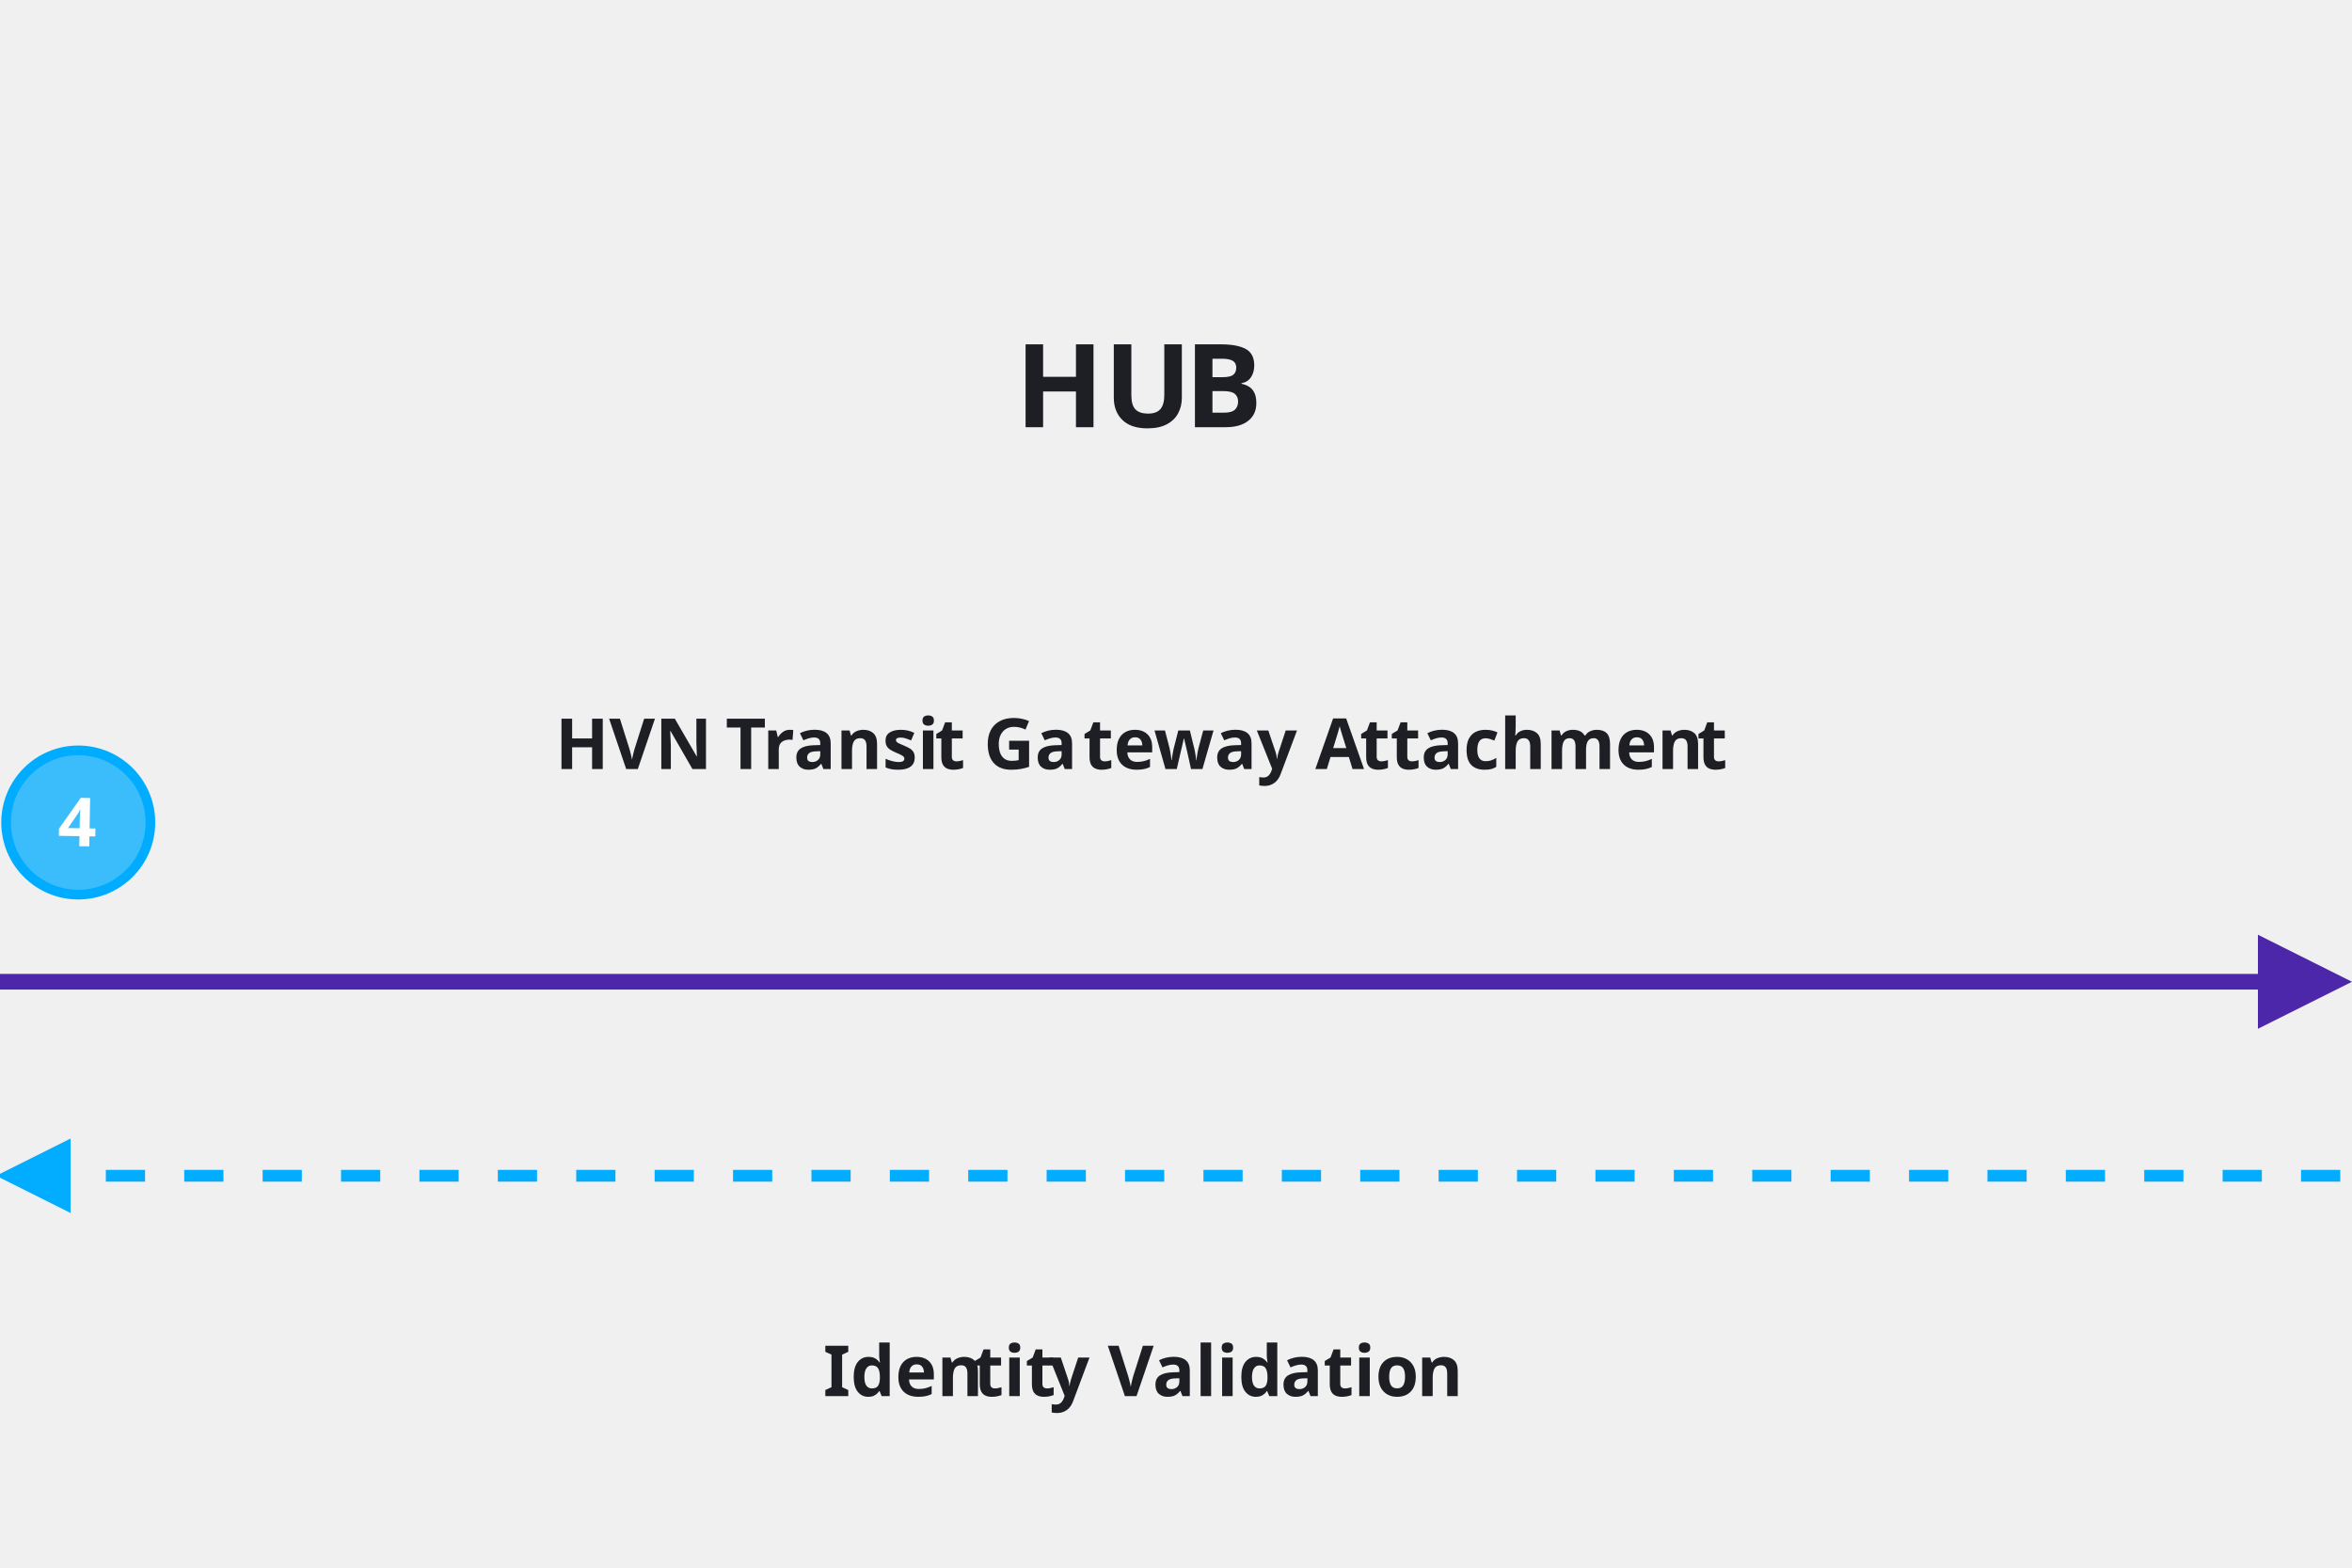
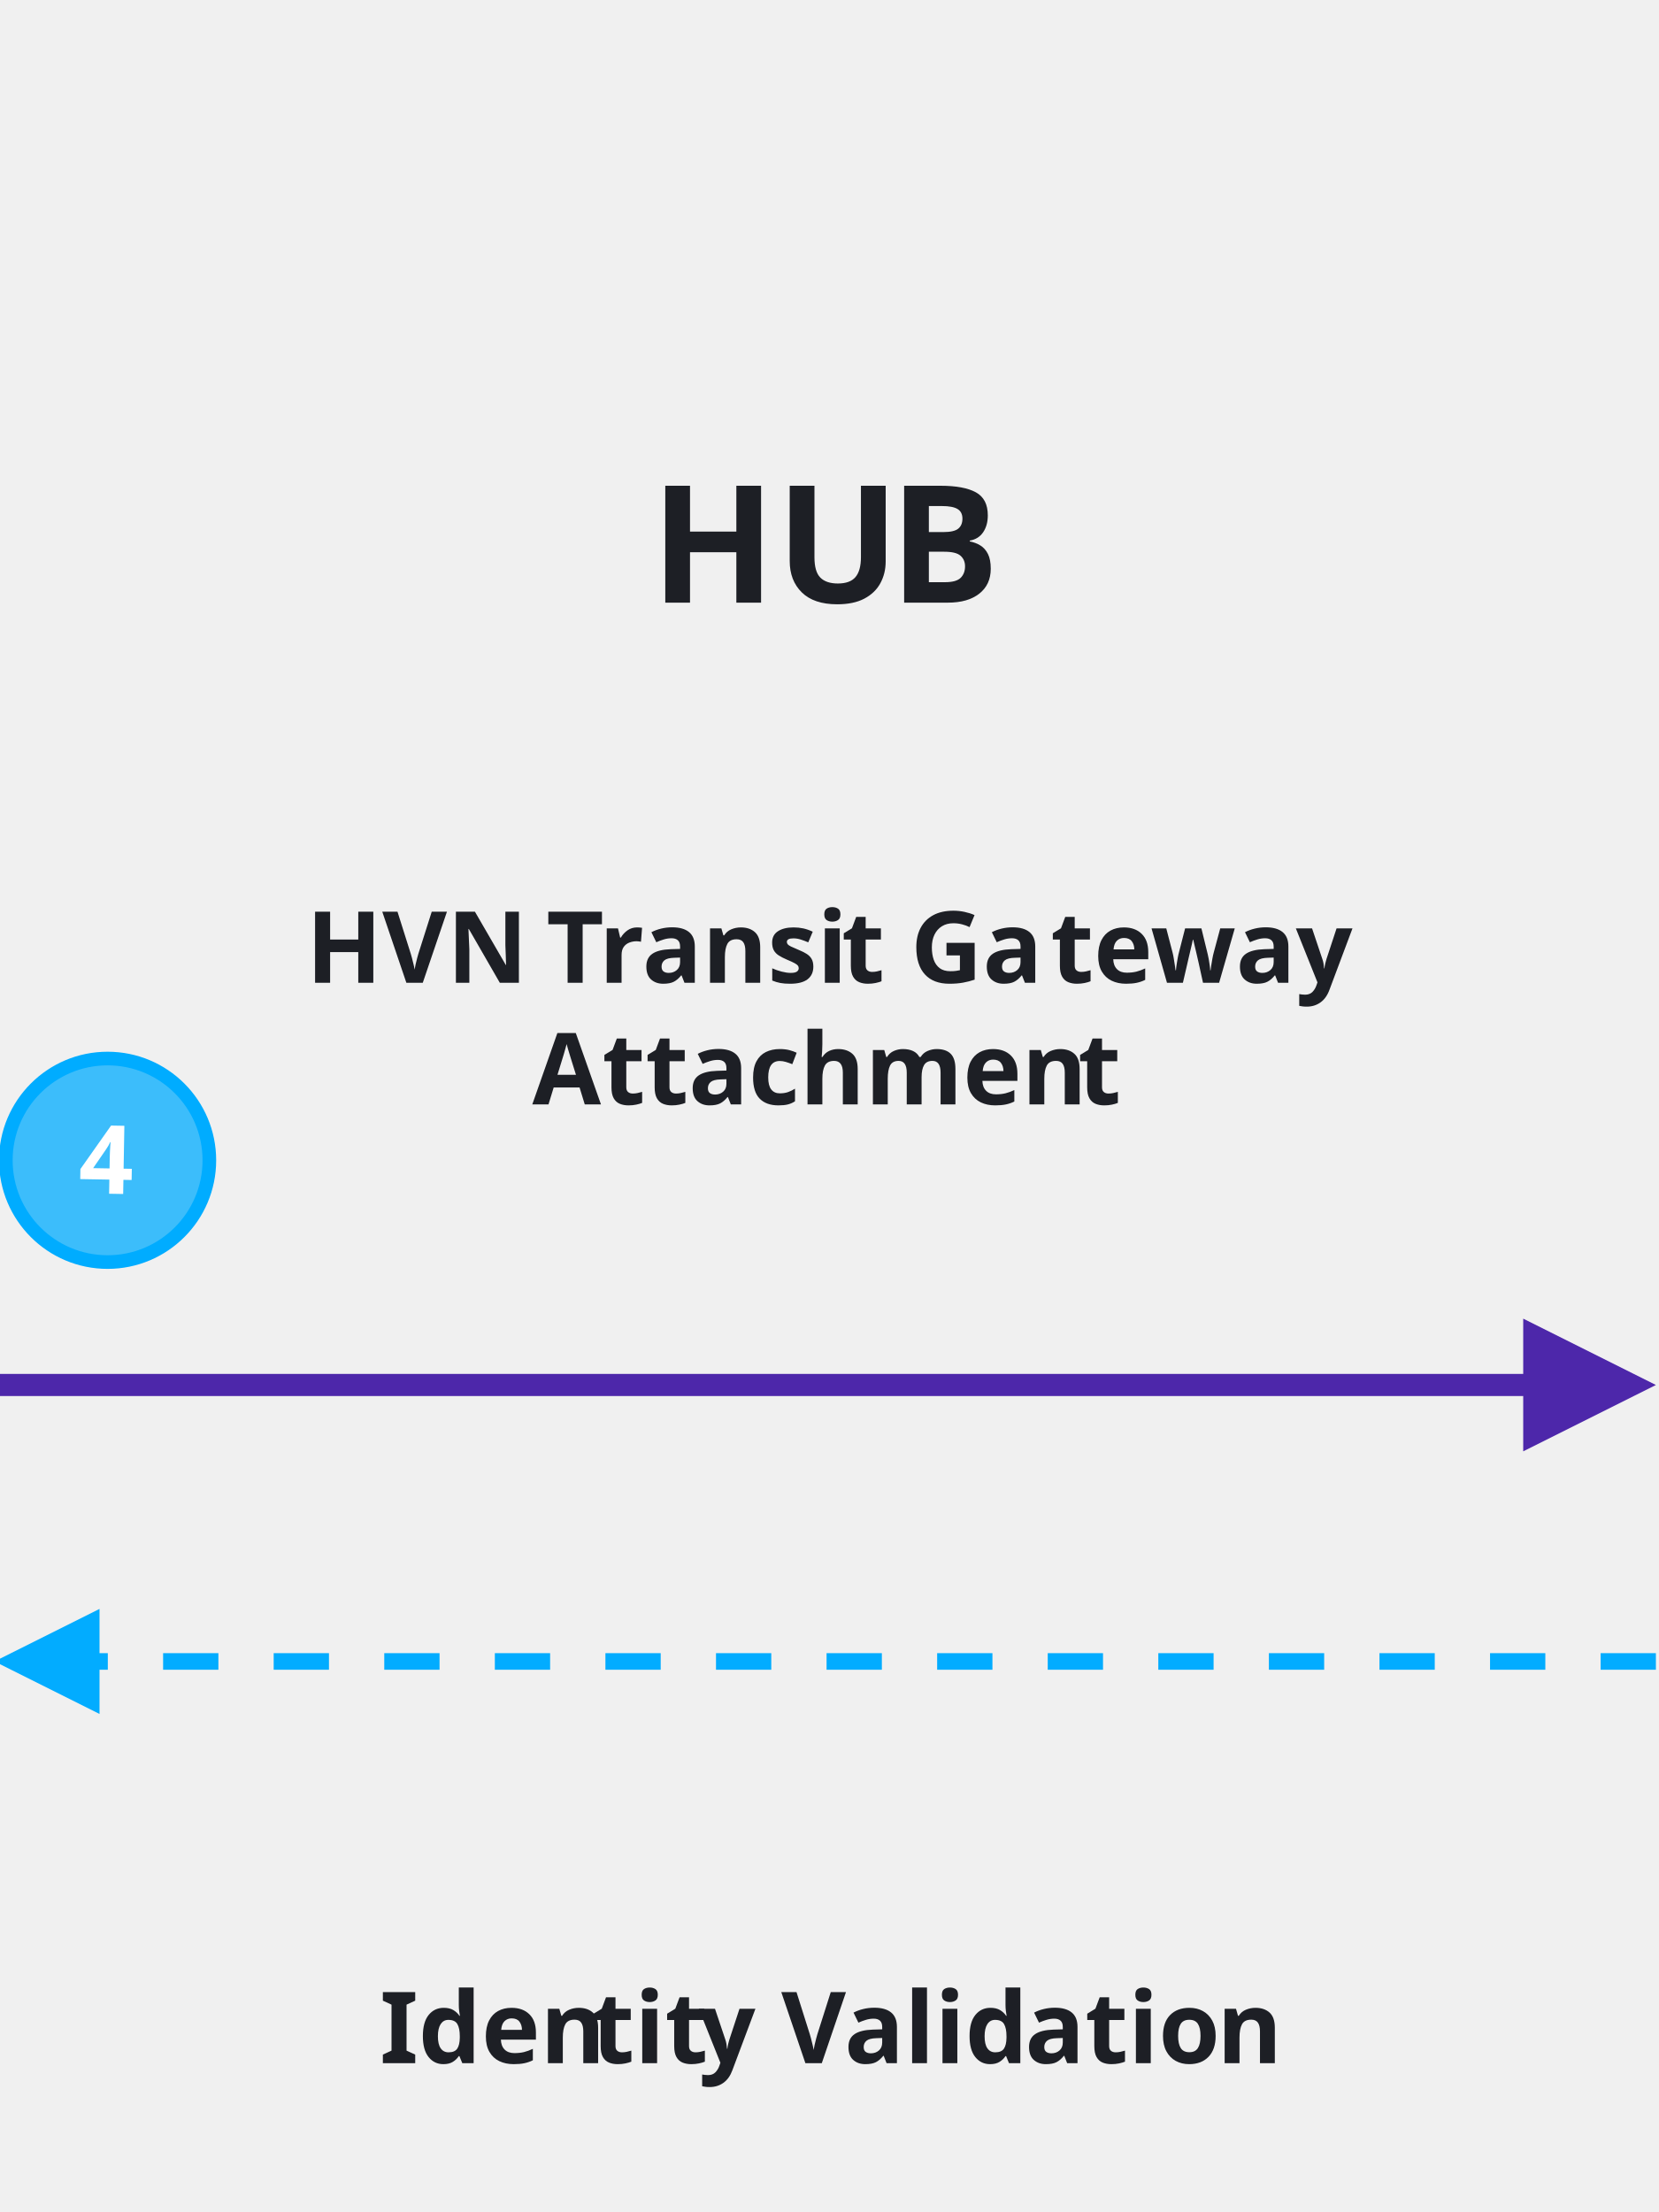
- <svg xmlns="http://www.w3.org/2000/svg" width="100%" height="100%" viewBox="0 0 2500 1667" version="1.1" xml:space="preserve" style="fill-rule:evenodd;clip-rule:evenodd;">
+ <svg xmlns="http://www.w3.org/2000/svg" width="100%" height="100%" viewBox="0 0 1250 1667" version="1.1" xml:space="preserve" style="fill-rule:evenodd;clip-rule:evenodd;">
  <g id="h12">
    <g id="HVN-Transit-Gateway">
-       <text x="590.054px" y="817.583px" style="font-family:'Gilmer-Bold', 'Gilmer';font-weight:700;font-size:75px;fill:#1d1f25;">HVN <tspan x="771.071px 813.344px 840.092px " y="817.583px 817.583px 817.583px ">Tra</tspan>nsi<tspan x="993.509px " y="817.583px ">t</tspan> Ga<tspan x="1151.05px 1180.12px 1222.85px 1282.44px 1330.19px " y="817.583px 817.583px 817.583px 817.583px 817.583px ">teway</tspan> A<tspan x="1445.09px 1475.96px 1505.03px 1553.38px 1596.48px " y="817.583px 817.583px 817.583px 817.583px 817.583px ">ttach</tspan>men<tspan x="1803.6px " y="817.583px ">t</tspan>
+       <text x="230.706px" y="740.617px" style="font-family:'Gilmer-Bold', 'Gilmer';font-weight:700;font-size:75px;fill:#1d1f25;">HVN <tspan x="411.723px 453.996px 480.744px " y="740.617px 740.617px 740.617px ">Tra</tspan>nsi<tspan x="634.16px " y="740.617px ">t</tspan> Ga<tspan x="791.702px 820.775px 863.498px 923.096px 970.844px " y="740.617px 740.617px 740.617px 740.617px 740.617px ">teway</tspan>
+       </text>
+       <text x="401.143px" y="832.283px" style="font-family:'Gilmer-Bold', 'Gilmer';font-weight:700;font-size:75px;fill:#1d1f25;">A<tspan x="453.766px 484.639px 513.712px 562.06px 605.158px " y="832.283px 832.283px 832.283px 832.283px 832.283px ">ttach</tspan>men<tspan x="812.275px " y="832.283px ">t</tspan>
      </text>
    </g>
    <g id="Identity-Validation">
-       <text x="874.868px" y="1484.25px" style="font-family:'Gilmer-Bold', 'Gilmer';font-weight:700;font-size:75px;fill:#1d1f25;">Iden<tspan x="1034.36px " y="1484.25px ">t</tspan>it<tspan x="1115.35px " y="1484.25px ">y</tspan> V<tspan x="1225px " y="1484.25px ">a</tspan>lid<tspan x="1361.09px " y="1484.25px ">a</tspan>tio<tspan x="1505.81px " y="1484.25px ">n</tspan>
+       <text x="286.131px" y="1554.83px" style="font-family:'Gilmer-Bold', 'Gilmer';font-weight:700;font-size:75px;fill:#1d1f25;">Iden<tspan x="445.623px " y="1554.83px ">t</tspan>it<tspan x="526.617px " y="1554.83px ">y</tspan> V<tspan x="636.26px " y="1554.83px ">a</tspan>lid<tspan x="772.352px " y="1554.83px ">a</tspan>tio<tspan x="917.069px " y="1554.83px ">n</tspan>
      </text>
    </g>
    <g id="HUB">
-       <text x="1079.01px" y="454.167px" style="font-family:'Gilmer-Heavy', 'Gilmer';font-weight:800;font-size:123.392px;fill:#1d1f25;">HU<tspan x="1259.01px " y="454.167px ">B</tspan>
+       <text x="490.268px" y="454.167px" style="font-family:'Gilmer-Heavy', 'Gilmer';font-weight:800;font-size:123.392px;fill:#1d1f25;">HU<tspan x="670.273px " y="454.167px ">B</tspan>
      </text>
    </g>
-     <path id="Path-14" d="M2400,993.75l100,50l-100,50l0,-41.667l-2400,0l0,-16.666l2400,-0l0,-41.667Z" style="fill:#4d27aa;fill-rule:nonzero;" />
-     <path id="Path-16" d="M75,1210.42l0,79.166l-79.167,-39.583l79.167,-39.583Zm2412.5,33.333l0,12.5l-41.667,0l0,-12.5l41.667,0Zm-83.333,0l-0,12.5l-41.667,0l0,-12.5l41.667,0Zm-83.334,0l0,12.5l-41.666,0l-0,-12.5l41.666,0Zm-83.333,0l0,12.5l-41.667,0l0,-12.5l41.667,0Zm-83.333,0l-0,12.5l-41.667,0l0,-12.5l41.667,0Zm-83.334,0l0,12.5l-41.666,0l-0,-12.5l41.666,0Zm-83.333,0l0,12.5l-41.667,0l0,-12.5l41.667,0Zm-83.333,0l-0,12.5l-41.667,0l0,-12.5l41.667,0Zm-83.334,0l0,12.5l-41.666,0l-0,-12.5l41.666,0Zm-83.333,0l0,12.5l-41.667,0l0,-12.5l41.667,0Zm-83.333,0l-0,12.5l-41.667,0l0,-12.5l41.667,0Zm-83.334,0l0,12.5l-41.666,0l-0,-12.5l41.666,0Zm-83.333,0l0,12.5l-41.667,0l0,-12.5l41.667,0Zm-83.333,0l-0,12.5l-41.667,0l0,-12.5l41.667,0Zm-83.334,0l0,12.5l-41.666,0l-0,-12.5l41.666,0Zm-83.333,0l0,12.5l-41.667,0l0,-12.5l41.667,0Zm-83.333,0l-0,12.5l-41.667,0l0,-12.5l41.667,0Zm-83.334,0l0,12.5l-41.666,0l-0,-12.5l41.666,0Zm-83.333,0l0,12.5l-41.667,0l0,-12.5l41.667,0Zm-83.333,0l-0,12.5l-41.667,0l0,-12.5l41.667,0Zm-83.334,0l0,12.5l-41.666,0l-0,-12.5l41.666,0Zm-83.333,0l0,12.5l-41.667,0l0,-12.5l41.667,0Zm-83.333,0l-0,12.5l-41.667,0l0,-12.5l41.667,0Zm-83.334,0l0,12.5l-41.666,0l-0,-12.5l41.666,0Zm-83.333,0l0,12.5l-41.667,0l0,-12.5l41.667,0Zm-83.333,0l-0,12.5l-41.667,0l0,-12.5l41.667,0Zm-83.334,0l0,12.5l-41.666,0l-0,-12.5l41.666,0Zm-83.333,0l0,12.5l-41.667,0l0,-12.5l41.667,0Zm-83.333,0l-0,12.5l-41.667,0l0,-12.5l41.667,0Z" style="fill:#02acff;fill-rule:nonzero;" />
+     <path id="Path-14" d="M1147.92,993.75l100,50l-100,50l-0,-41.667l-1150,0l-0,-16.666l1150,-0l-0,-41.667Z" style="fill:#4d27aa;fill-rule:nonzero;" />
+     <path id="Path-16" d="M75,1212.5l0,33.333l6.25,0l0,12.5l-6.25,0l0,33.334l-79.167,-39.584l79.167,-39.583Zm1172.92,33.333l-0,12.5l-41.667,0l0,-12.5l41.667,0Zm-83.334,0l0,12.5l-41.666,0l-0,-12.5l41.666,0Zm-83.333,0l0,12.5l-41.667,0l0,-12.5l41.667,0Zm-83.333,0l-0,12.5l-41.667,0l0,-12.5l41.667,0Zm-83.334,0l0,12.5l-41.666,0l-0,-12.5l41.666,0Zm-83.333,0l0,12.5l-41.667,0l0,-12.5l41.667,0Zm-83.333,0l-0,12.5l-41.667,0l0,-12.5l41.667,0Zm-83.334,0l0,12.5l-41.666,0l-0,-12.5l41.666,0Zm-83.333,0l0,12.5l-41.667,0l0,-12.5l41.667,0Zm-83.333,0l-0,12.5l-41.667,0l0,-12.5l41.667,0Zm-83.334,0l0,12.5l-41.666,0l-0,-12.5l41.666,0Zm-83.333,0l0,12.5l-41.667,0l0,-12.5l41.667,0Zm-83.333,0l-0,12.5l-41.667,0l0,-12.5l41.667,0Zm-83.334,0l0,12.5l-41.666,0l-0,-12.5l41.666,0Z" style="fill:#02acff;fill-rule:nonzero;" />
    <g id="Group-4">
-       <circle id="Oval" cx="83.165" cy="874.424" r="76.689" style="fill:#00acff;fill-opacity:0.75;stroke:#00acff;stroke-width:10.28px;" />
+       <circle id="Oval" cx="81.082" cy="874.424" r="76.689" style="fill:#00acff;fill-opacity:0.75;stroke:#00acff;stroke-width:10.28px;" />
      <g id="_4">
-         <g transform="matrix(0.999848,0.0174524,-0.0174524,0.999848,15.7028,-0.930171)">
-           <text x="61.145px" y="899.214px" style="font-family:'Gilmer-Heavy', 'Gilmer';font-weight:800;font-size:71.978px;fill:#fff;">4</text>
+         <g transform="matrix(0.999848,0.0174524,-0.0174524,0.999848,15.7025,-0.893811)">
+           <text x="59.062px" y="899.214px" style="font-family:'Gilmer-Heavy', 'Gilmer';font-weight:800;font-size:71.978px;fill:#fff;">4</text>
        </g>
      </g>
    </g>
  </g>
</svg>
